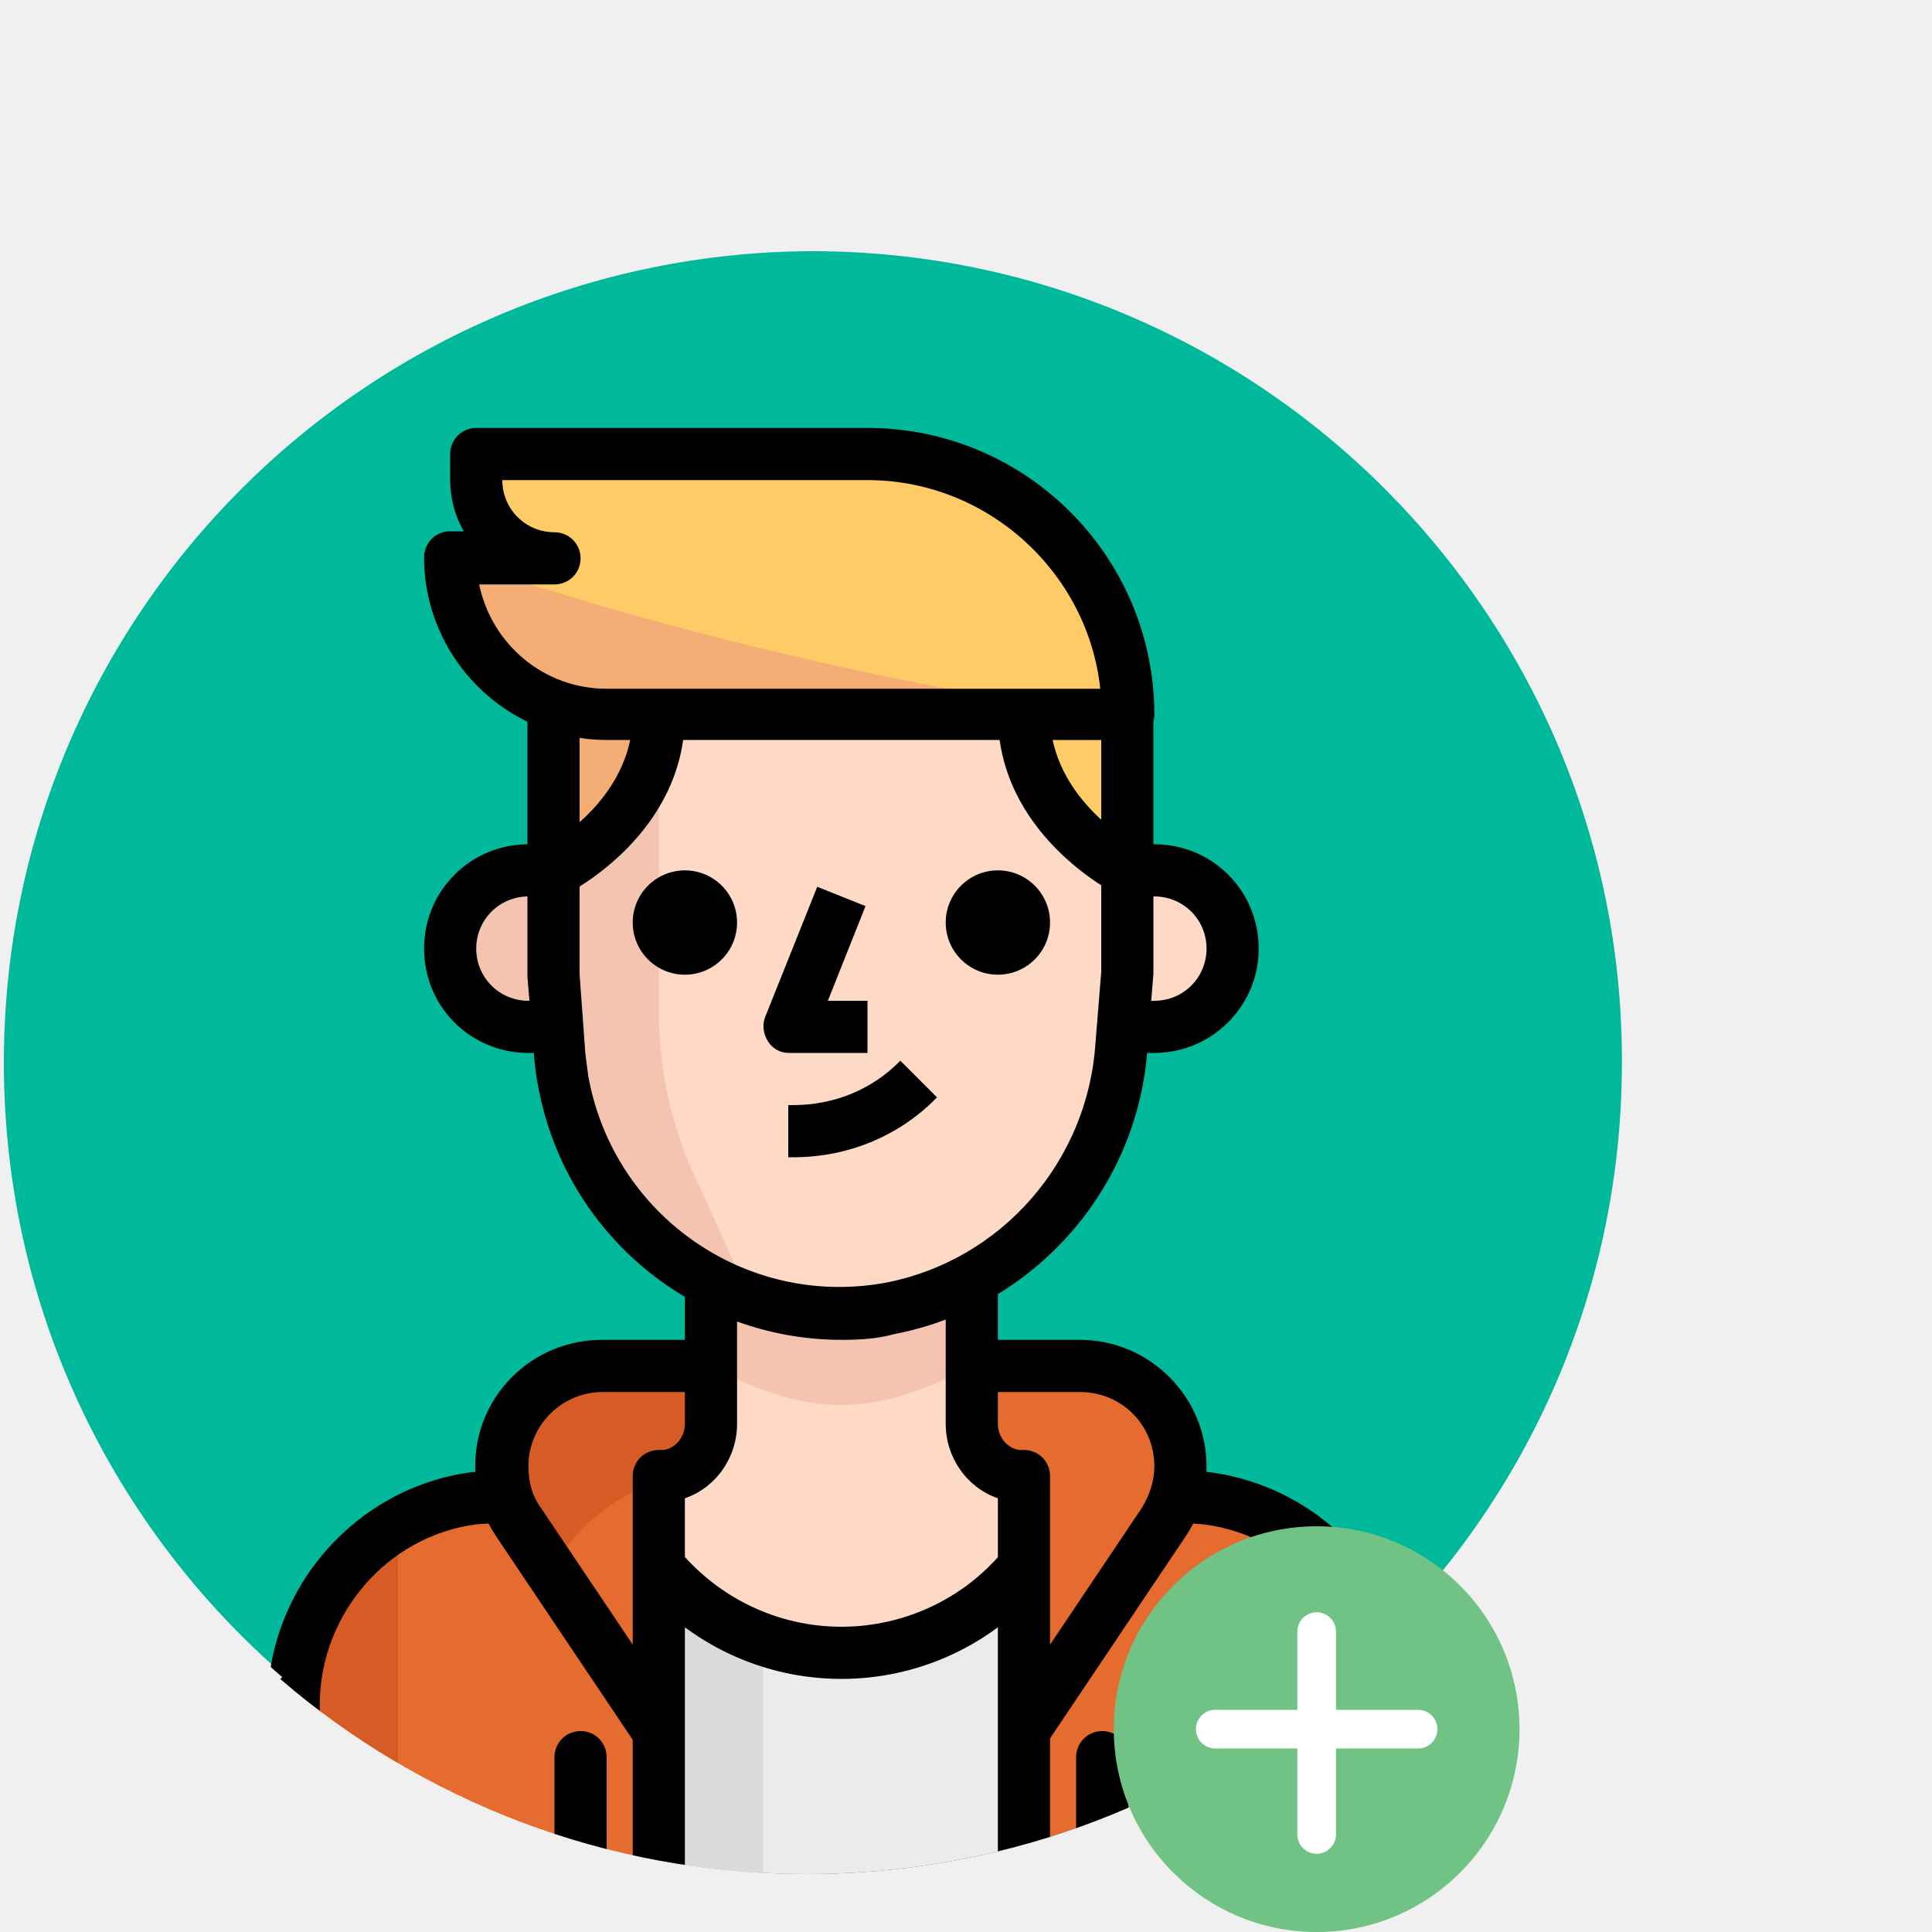
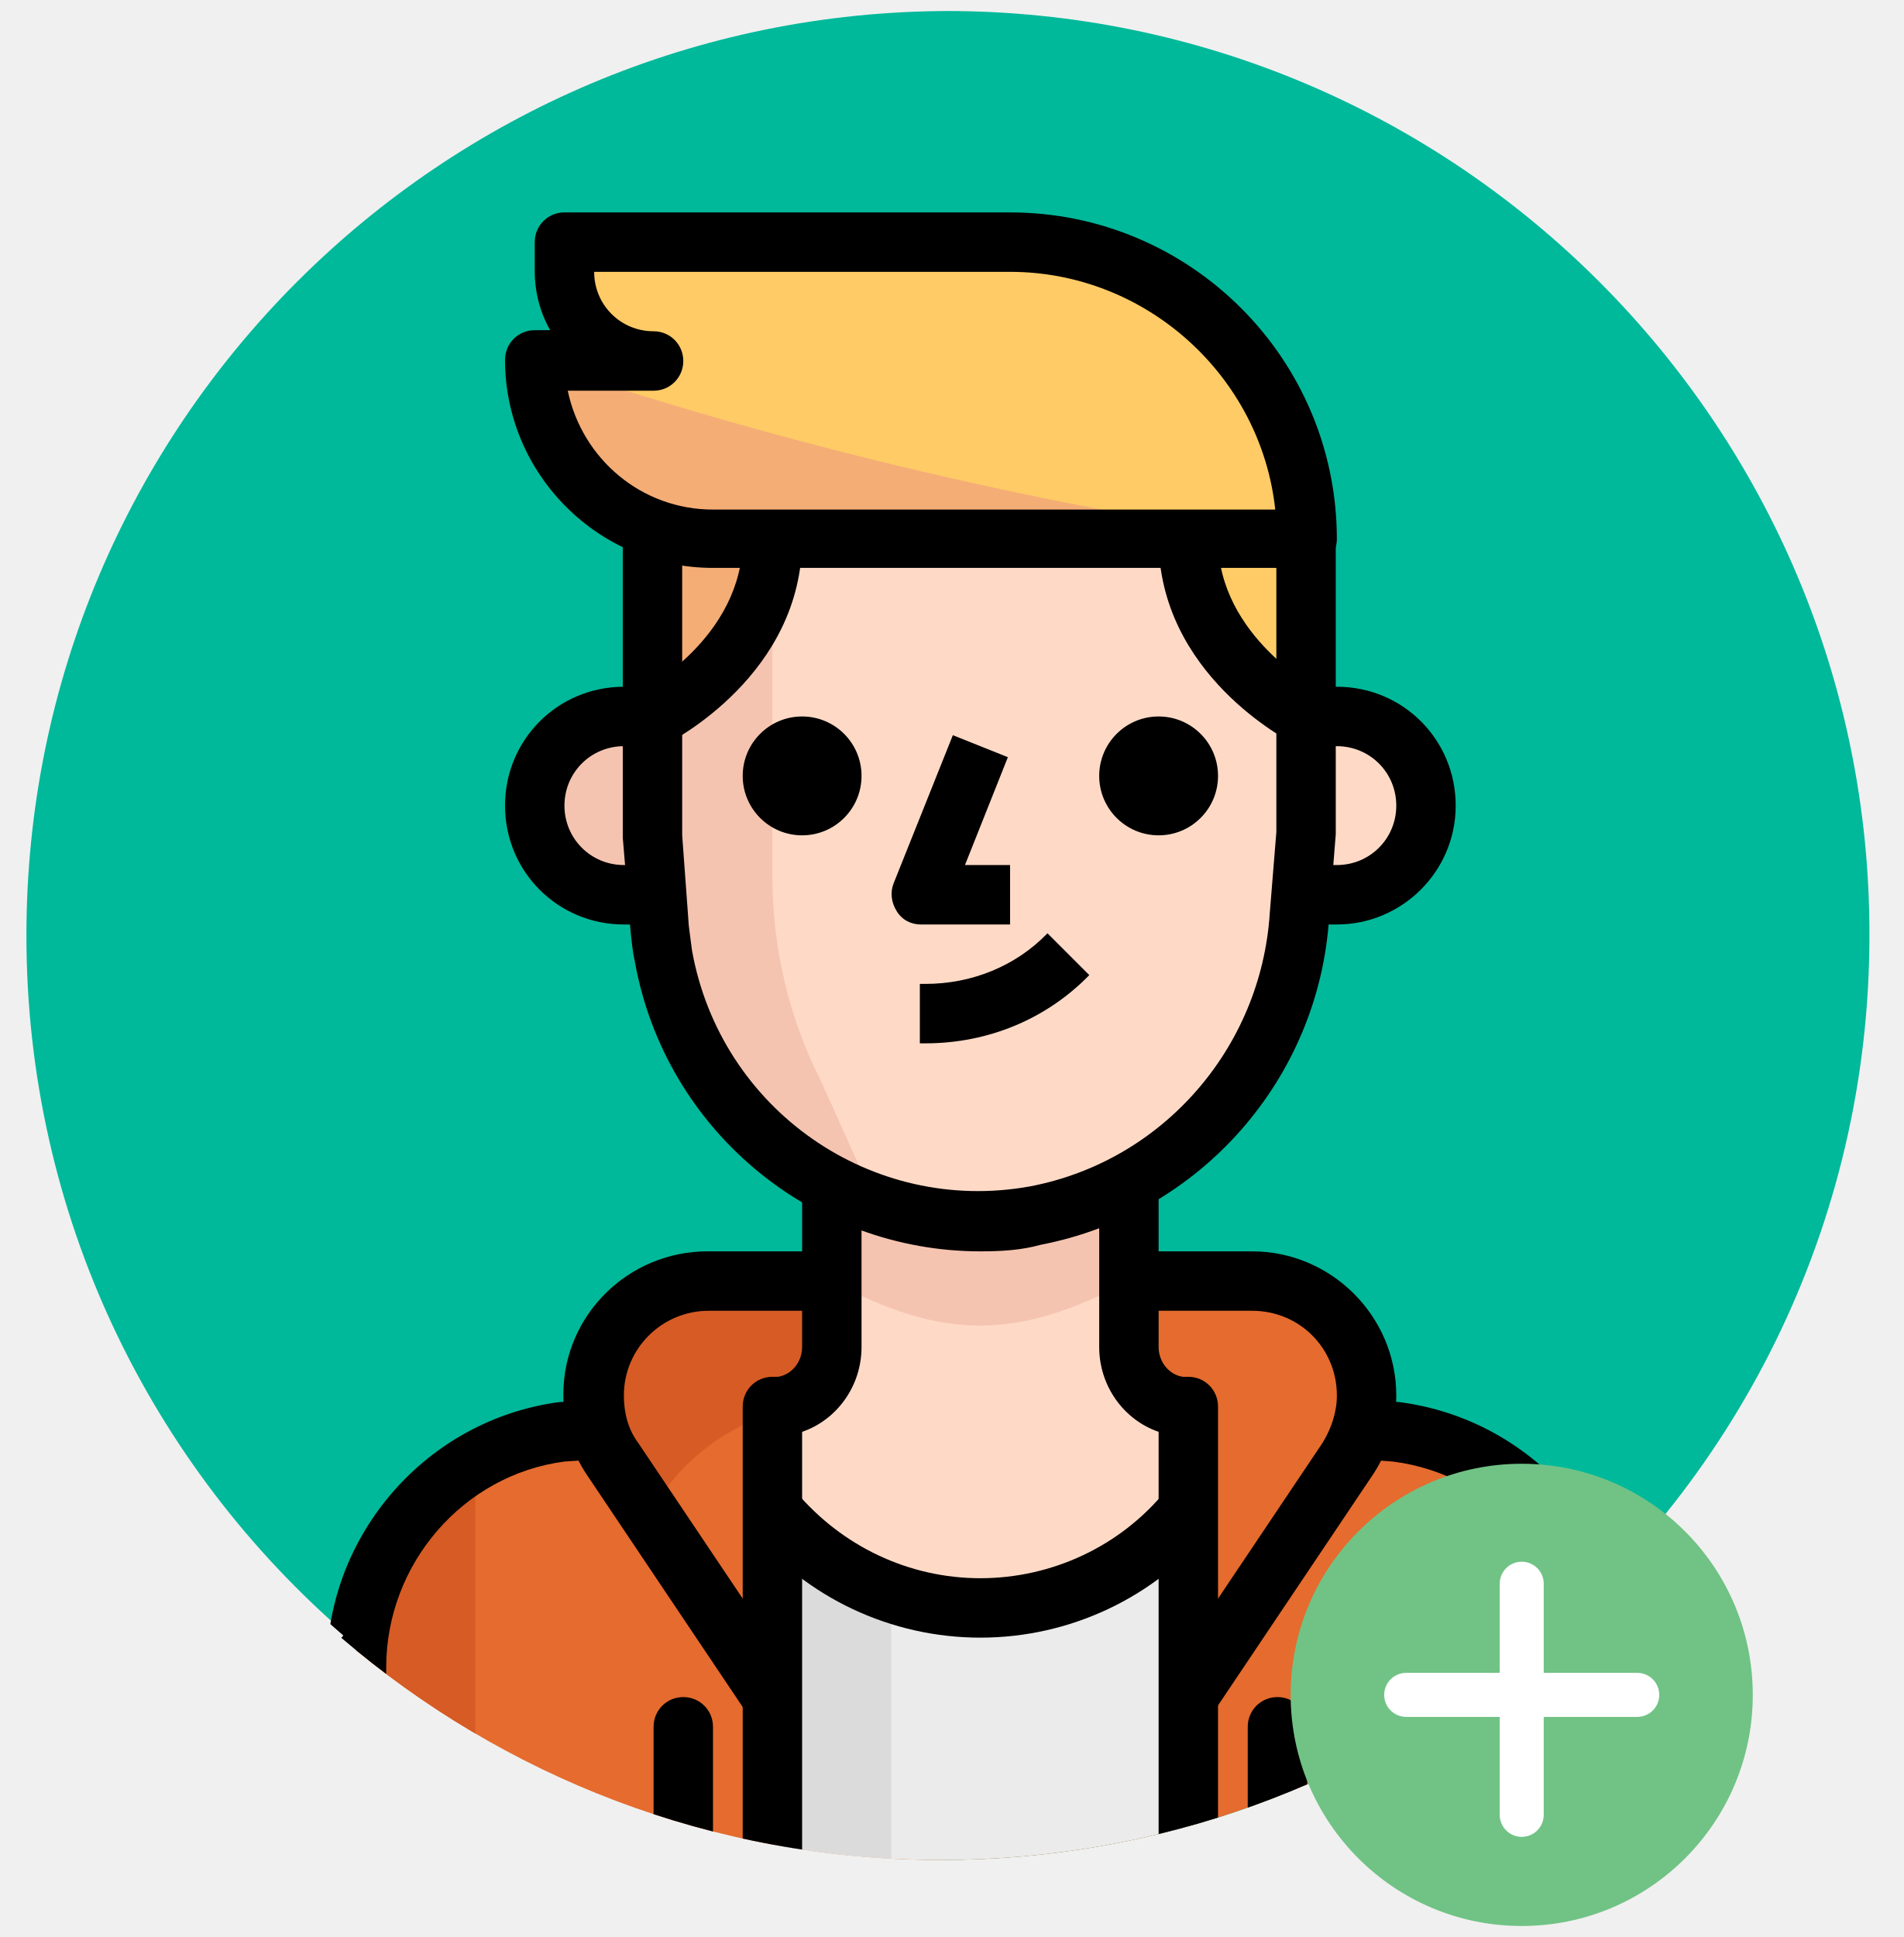
- <svg xmlns="http://www.w3.org/2000/svg" xmlns:xlink="http://www.w3.org/1999/xlink" version="1.1" id="Слой_1" x="0px" y="0px" viewBox="0 0 200 200" style="enable-background:new 0 0 200 200;" xml:space="preserve">
+ <svg xmlns="http://www.w3.org/2000/svg" xmlns:xlink="http://www.w3.org/1999/xlink" version="1.1" id="Слой_1" x="0px" y="0px" viewBox="-2 25 173 176" style="enable-background:new 0 0 200 200;" xml:space="preserve">
  <style type="text/css">
	.st0{clip-path:url(#SVGID_2_);fill:#00B99A;}
	.st1{clip-path:url(#SVGID_2_);}
	.st2{fill:#E56B2E;}
	.st3{fill:#EBEBEB;}
	.st4{fill:#FEDAC6;}
	.st5{fill:#DBDBDB;}
	.st6{fill:#D65B25;}
	.st7{fill:#F5C4B0;}
	.st8{fill:#FECB66;}
	.st9{fill:#F5AD76;}
	.st10{fill:#70C385;}
	.st11{fill:none;stroke:#FFFFFF;stroke-width:4;stroke-linecap:round;stroke-linejoin:round;stroke-miterlimit:10;}
</style>
  <g>
    <g>
      <defs>
        <path id="SVGID_1_" d="M84,26C37.6,26,0,63.7,0,110c0,25.4,11.3,48.2,29.2,63.6c-0.1,0.1-0.1,0.2-0.2,0.2     C43.7,186.4,62.7,194,83.5,194c20,0,38.3-7,52.7-18.6c-0.1-0.2-0.2-0.3-0.3-0.5c0.1,0.1,0.2,0.2,0.2,0.4c0.1,0.1,0.2,0.2,0.3,0.2     c19.2-15.4,31.5-39,31.5-65.5C168,63.7,130.4,26,84,26z M35.3,168.1c0.4-0.2,0.7-0.4,1.1-0.6C36,167.7,35.7,167.9,35.3,168.1z      M135.4,174c0,0,0.1,0.1,0.1,0.1C135.5,174.1,135.4,174,135.4,174z" />
      </defs>
      <clipPath id="SVGID_2_">
        <use xlink:href="#SVGID_1_" style="overflow:visible;" />
      </clipPath>
      <path class="st0" d="M84.4,26c-46.4,0-84,37.6-84,84c0,25.4,11.3,48.2,29.2,63.6c-0.1,0.1-0.1,0.2-0.2,0.2    C44,186.4,63.1,194,83.9,194c20,0,38.3-7,52.7-18.6c-0.1-0.2-0.2-0.3-0.3-0.5c0.1,0.1,0.2,0.2,0.2,0.4c0.1,0.1,0.2,0.2,0.3,0.2    c19.2-15.4,31.5-39,31.5-65.5C168.4,63.7,130.8,26,84.4,26z M35.7,168.1c0.4-0.2,0.7-0.4,1.1-0.6    C36.4,167.7,36.1,167.9,35.7,168.1z M135.8,174c0,0,0.1,0.1,0.1,0.1C135.8,174.1,135.8,174,135.8,174z" />
      <g class="st1">
        <path class="st2" d="M125,155.1l-2.9-0.2v-5.4c0-4.5-3.6-8.1-8.1-8.1h-54c-4.5,0-8.1,3.6-8.1,8.1v5.4l-2.9,0.3     c-10.7,1.4-18.7,10.5-18.7,21.3v29.7h113.4v-29.7C143.7,165.7,135.7,156.5,125,155.1z" />
        <path class="st3" d="M87.1,171.1c-7.3,0-14.2-3.3-18.9-8.9v44H106v-44C101.3,167.9,94.4,171.1,87.1,171.1z" />
        <path class="st4" d="M105.3,152.8c-2.7-0.3-4.8-2.7-4.7-5.4v-19.5h-27v19.5c0,2.7-2,5.1-4.7,5.4h-0.6v9.4     c8.6,10.4,24.1,11.9,34.5,3.2c1.2-1,2.3-2.1,3.2-3.2v-9.3L105.3,152.8z" />
        <path class="st5" d="M79,169.7c-4.2-1.5-8-4.1-10.8-7.5v44H79V169.7z" />
        <path class="st6" d="M30.4,176.5v29.7h10.8v-48.3C34.5,161.7,30.4,168.8,30.4,176.5z" />
        <path class="st4" d="M114.1,106.3h5.4c4.5,0,8.1-3.6,8.1-8.1l0,0c0-4.5-3.6-8.1-8.1-8.1h-2.7" />
        <path class="st7" d="M60.1,106.3h-5.4c-4.5,0-8.1-3.6-8.1-8.1l0,0c0-4.5,3.6-8.1,8.1-8.1h2.7" />
        <path class="st8" d="M116.8,73.9h-54c-8.9,0-16.2-7.2-16.2-16.2h10.8c-4.5,0-8.1-3.6-8.1-8.1V47h40.5     C104.7,47,116.8,59,116.8,73.9z" />
        <path class="st4" d="M57.4,73.9v27l0.6,8.4c1.4,16.1,15.5,28,31.6,26.6c0.9-0.1,1.7-0.2,2.6-0.3c13.3-2.6,23.2-13.8,24-27.3     l0.6-7.3v-27H57.4z" />
        <path class="st7" d="M68.2,104.6V71.2H57.4v29.7l0.6,8.4c0.9,11.5,8.6,21.3,19.6,25l-5-11.1C69.7,117.5,68.2,111.1,68.2,104.6z" />
        <path class="st9" d="M68.2,71.2c0.1,7.8-4,15-10.8,18.9V71.2H68.2z" />
        <path class="st8" d="M116.8,90.1c0,0-10.8-5.4-10.8-16.2h10.8V90.1z" />
        <path class="st7" d="M100.6,141.4v-8.1h-27v8.1C83.7,146.8,90.4,146.8,100.6,141.4z" />
        <path class="st9" d="M46.6,57.8c0.6,8.7,7.5,15.6,16.2,16.2h51.3C91.1,70.6,68.5,65.2,46.6,57.8z" />
        <path class="st6" d="M68.9,153.2c0.5-0.8,1.1-1.5,1.9-2c1.7-1,2.7-2.9,2.7-4.9v-4.9H62.4c-5.7,0-10.4,4.6-10.4,10.4     c0,2.1,0.6,4.1,1.8,5.8l3.3,4.9C59.6,157.9,63.9,154.6,68.9,153.2z" />
        <path d="M116.8,76.6h-54c-10.4,0-18.9-8.5-18.9-18.9c0-1.5,1.2-2.7,2.7-2.7H48c-0.9-1.6-1.4-3.4-1.4-5.4V47     c0-1.5,1.2-2.7,2.7-2.7h40.5c16.4,0,29.7,13.3,29.7,29.7C119.5,75.4,118.3,76.6,116.8,76.6z M49.6,60.5     c1.3,6.2,6.7,10.8,13.2,10.8h51.1c-1.3-12.1-11.7-21.6-24.1-21.6H52c0,3,2.4,5.4,5.4,5.4c1.5,0,2.7,1.2,2.7,2.7s-1.2,2.7-2.7,2.7     H49.6z" />
        <path d="M58.6,92.6l-2.4-4.8l1.2,2.4l-1.2-2.4c0.1,0,9.3-4.8,9.3-13.8h5.4C70.9,86.3,59.1,92.3,58.6,92.6z" />
        <path d="M115.6,92.6c-0.5-0.3-12.3-6.3-12.3-18.6h5.4c0,8.9,9.2,13.7,9.3,13.8L115.6,92.6z" />
        <circle cx="70.9" cy="95.5" r="5.4" />
        <circle cx="103.3" cy="95.5" r="5.4" />
        <path d="M89.8,109h-8.1c-0.9,0-1.7-0.4-2.2-1.2s-0.6-1.7-0.3-2.5l5.4-13.5l5,2l-3.9,9.8h4.1V109z" />
        <path d="M82.1,119.8h-0.5v-5.4h0.5c4.2,0,8.2-1.6,11.1-4.6l3.8,3.8C93.1,117.6,87.8,119.8,82.1,119.8z" />
        <path d="M119.5,109h-2.7v-5.4h2.7c3,0,5.4-2.4,5.4-5.4s-2.4-5.4-5.4-5.4h-2.7v-5.4h2.7c6,0,10.8,4.8,10.8,10.8     S125.4,109,119.5,109z" />
        <path d="M57.4,109h-2.7c-6,0-10.8-4.8-10.8-10.8s4.8-10.8,10.8-10.8h2.7v5.4h-2.7c-3,0-5.4,2.4-5.4,5.4s2.4,5.4,5.4,5.4h2.7V109z     " />
        <path d="M87.1,138.7c-15.2,0-28.6-10.9-31.4-26.3c-0.2-0.9-0.3-1.9-0.4-2.9l-0.7-8.4l0-27.2h5.4v27l0.6,8.2     c0.1,0.8,0.2,1.6,0.3,2.3c2.6,14.4,16.3,24,30.7,21.4c12.1-2.3,21-12.6,21.8-24.8l0.6-7.4l0-26.8h5.4v27l-0.6,7.5     c-0.9,14.7-11.7,27-26.2,29.8C90.8,138.6,89,138.7,87.1,138.7z" />
        <path d="M70.9,206.2h-5.4v-53.4c0-1.5,1.2-2.7,2.7-2.7h0.5c1.3-0.2,2.2-1.4,2.2-2.7v-14.1h5.4v14.1c0,3.5-2.2,6.6-5.4,7.7V206.2z     " />
        <path d="M33.1,206.2h-5.4v-29.7c0-12.1,9.1-22.5,21.1-24.1l3-0.2l0.4,5.4l-2.9,0.2c-9.2,1.2-16.2,9.3-16.2,18.7V206.2z" />
        <path d="M87.1,173.8c-8.1,0-15.8-3.6-21-9.9l4.2-3.4c4.2,5,10.3,7.9,16.8,7.9c6.5,0,12.7-2.9,16.8-7.9l4.2,3.4     C102.9,170.2,95.2,173.8,87.1,173.8z" />
        <path d="M65.9,180.7l-14.5-21.6c-1.5-2.2-2.2-4.7-2.2-7.4c0-7.2,5.9-13,13.1-13h11.2v5.4H62.4c-4.2,0-7.7,3.4-7.7,7.7     c0,1.6,0.4,3.1,1.3,4.3l14.5,21.6L65.9,180.7z" />
        <path d="M60.1,200.8c-1.5,0-2.7-1.2-2.7-2.7v-16.2c0-1.5,1.2-2.7,2.7-2.7c1.5,0,2.7,1.2,2.7,2.7v16.2     C62.8,199.6,61.6,200.8,60.1,200.8z" />
        <path d="M108.7,206.2h-5.4v-51.1c-3.2-1.1-5.4-4.2-5.4-7.7v-14.1h5.4v14.1c0,1.3,0.9,2.5,2.2,2.7h0.5c1.5,0,2.7,1.2,2.7,2.7     V206.2z" />
        <path d="M146.4,206.2h-5.4v-29.7c0-9.4-7-17.5-16.4-18.7l-2.7-0.2l0.4-5.4l2.9,0.2c12.2,1.6,21.2,12,21.2,24.1V206.2z" />
        <path d="M108.2,180.7l-4.5-3l14.5-21.6c0.8-1.3,1.3-2.8,1.3-4.3c0-4.3-3.4-7.7-7.7-7.7h-11.2v-5.4h11.2c7.2,0,13.1,5.9,13.1,13.1     c0,2.6-0.7,5.1-2.2,7.3L108.2,180.7z" />
        <path d="M114.1,200.8c-1.5,0-2.7-1.2-2.7-2.7v-16.2c0-1.5,1.2-2.7,2.7-2.7c1.5,0,2.7,1.2,2.7,2.7v16.2     C116.8,199.6,115.6,200.8,114.1,200.8z" />
      </g>
    </g>
    <g>
      <path class="st10" d="M157.3,179c0,11.6-9.4,21-21,21s-21-9.4-21-21s9.4-21,21-21S157.3,167.4,157.3,179L157.3,179z M157.3,179" />
      <path class="st11" d="M136.3,168.9v21 M146.8,179h-21" />
    </g>
  </g>
</svg>
